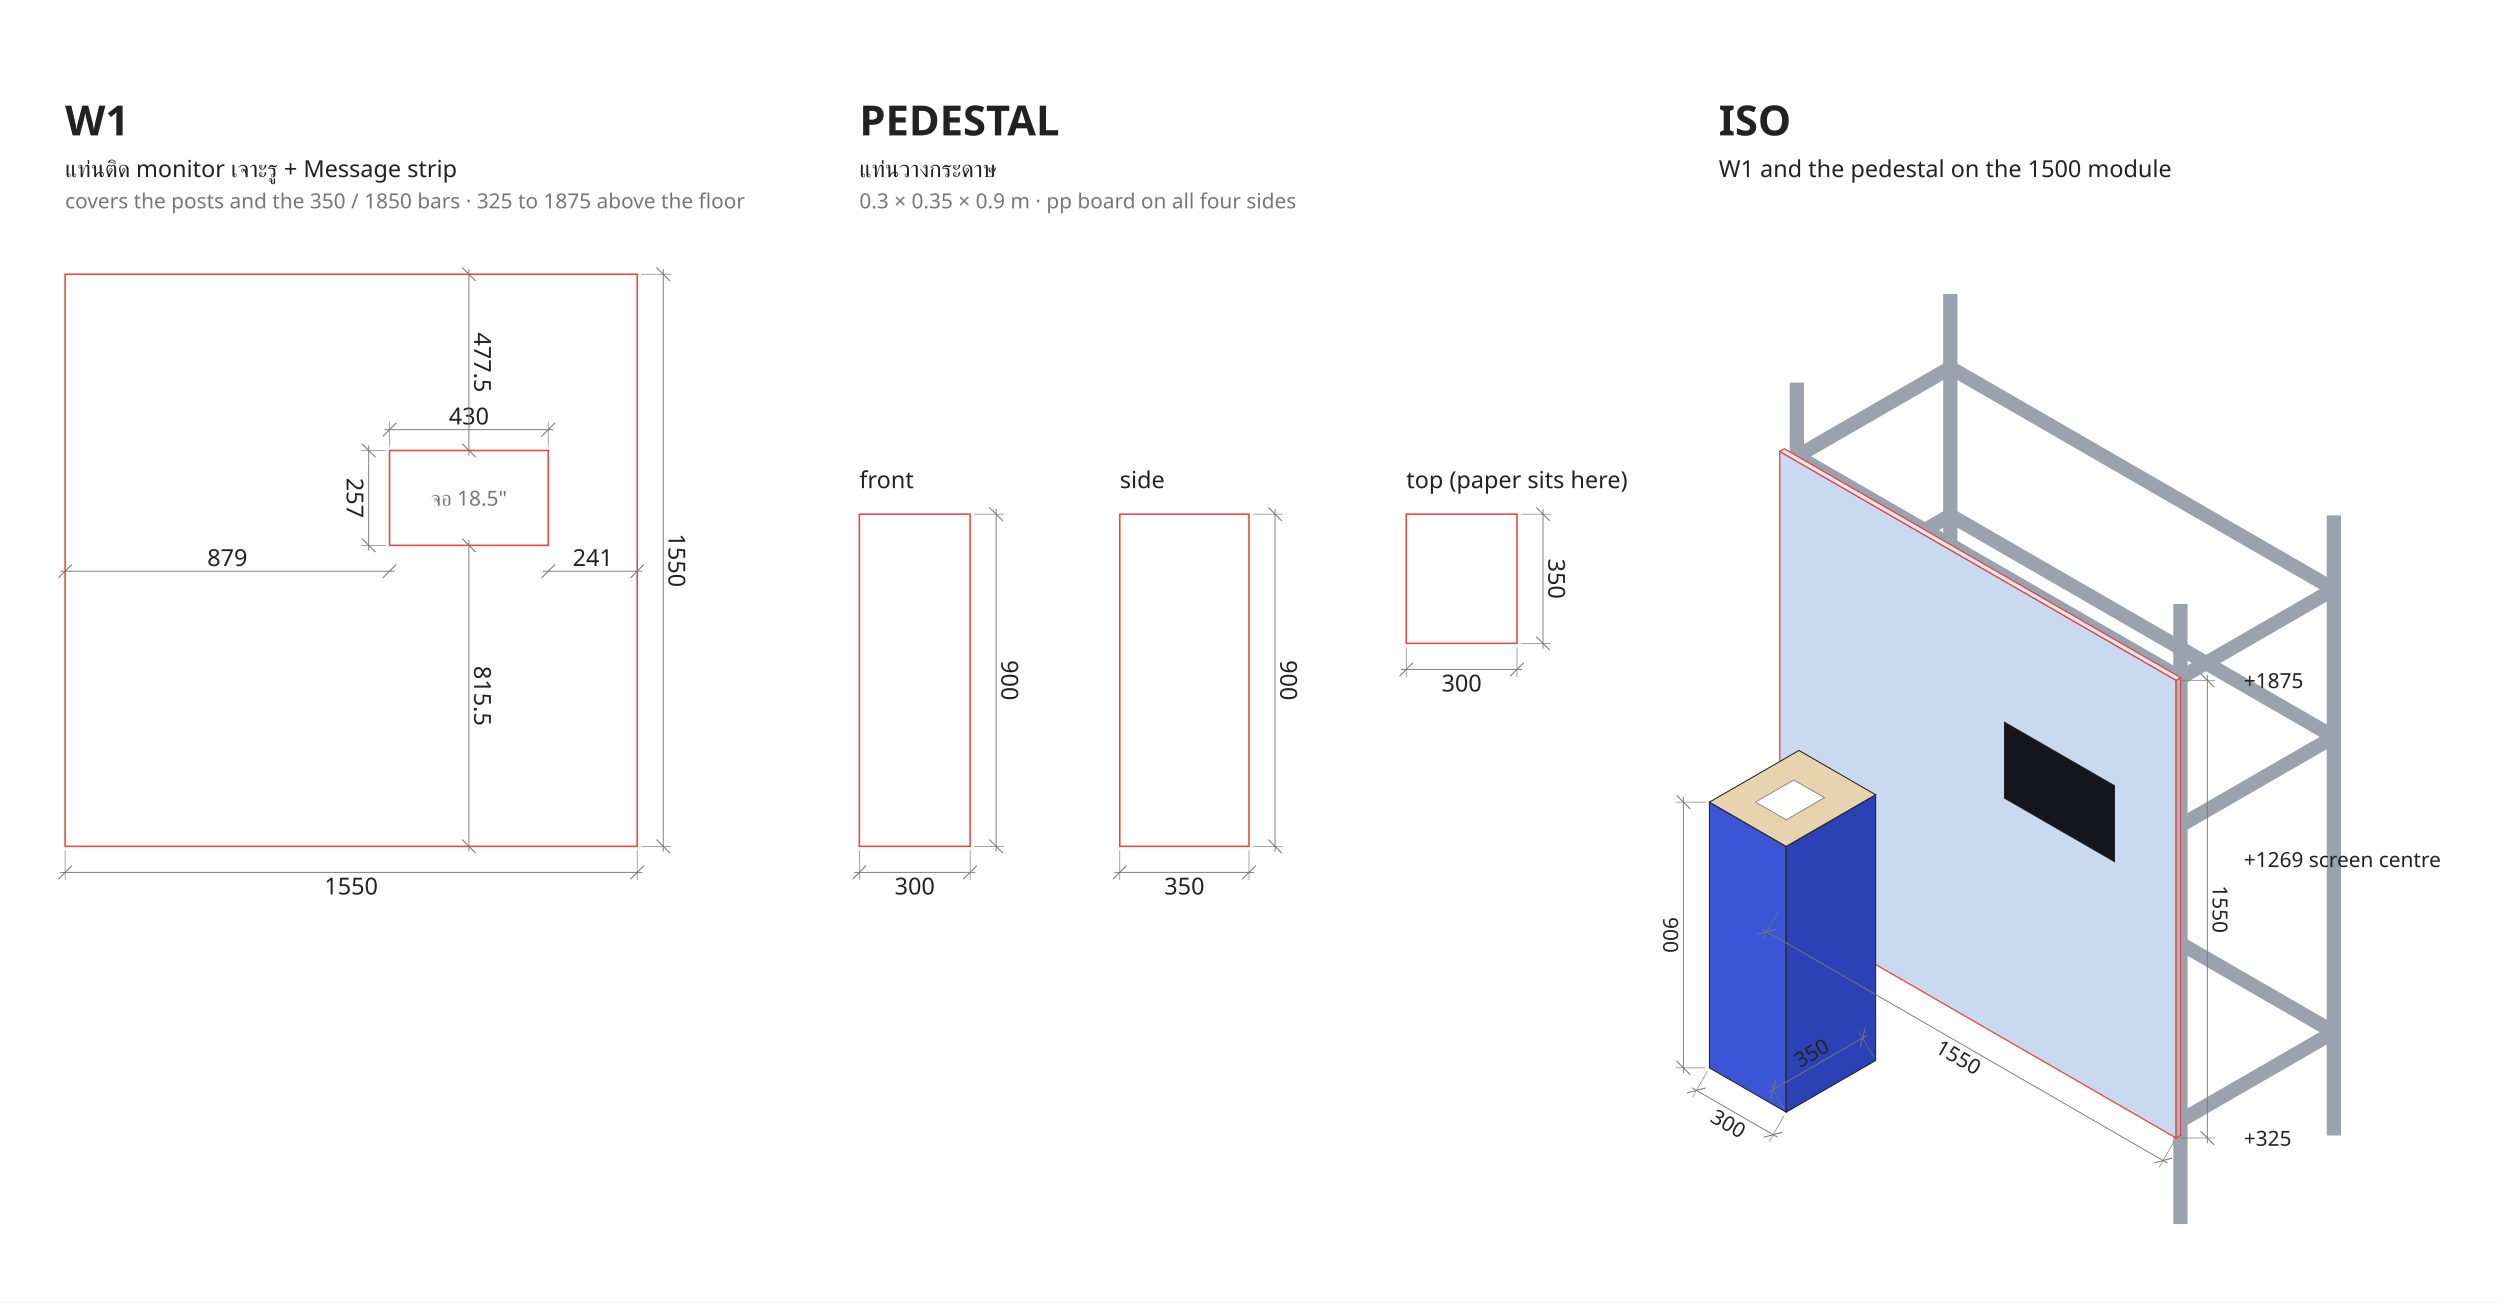
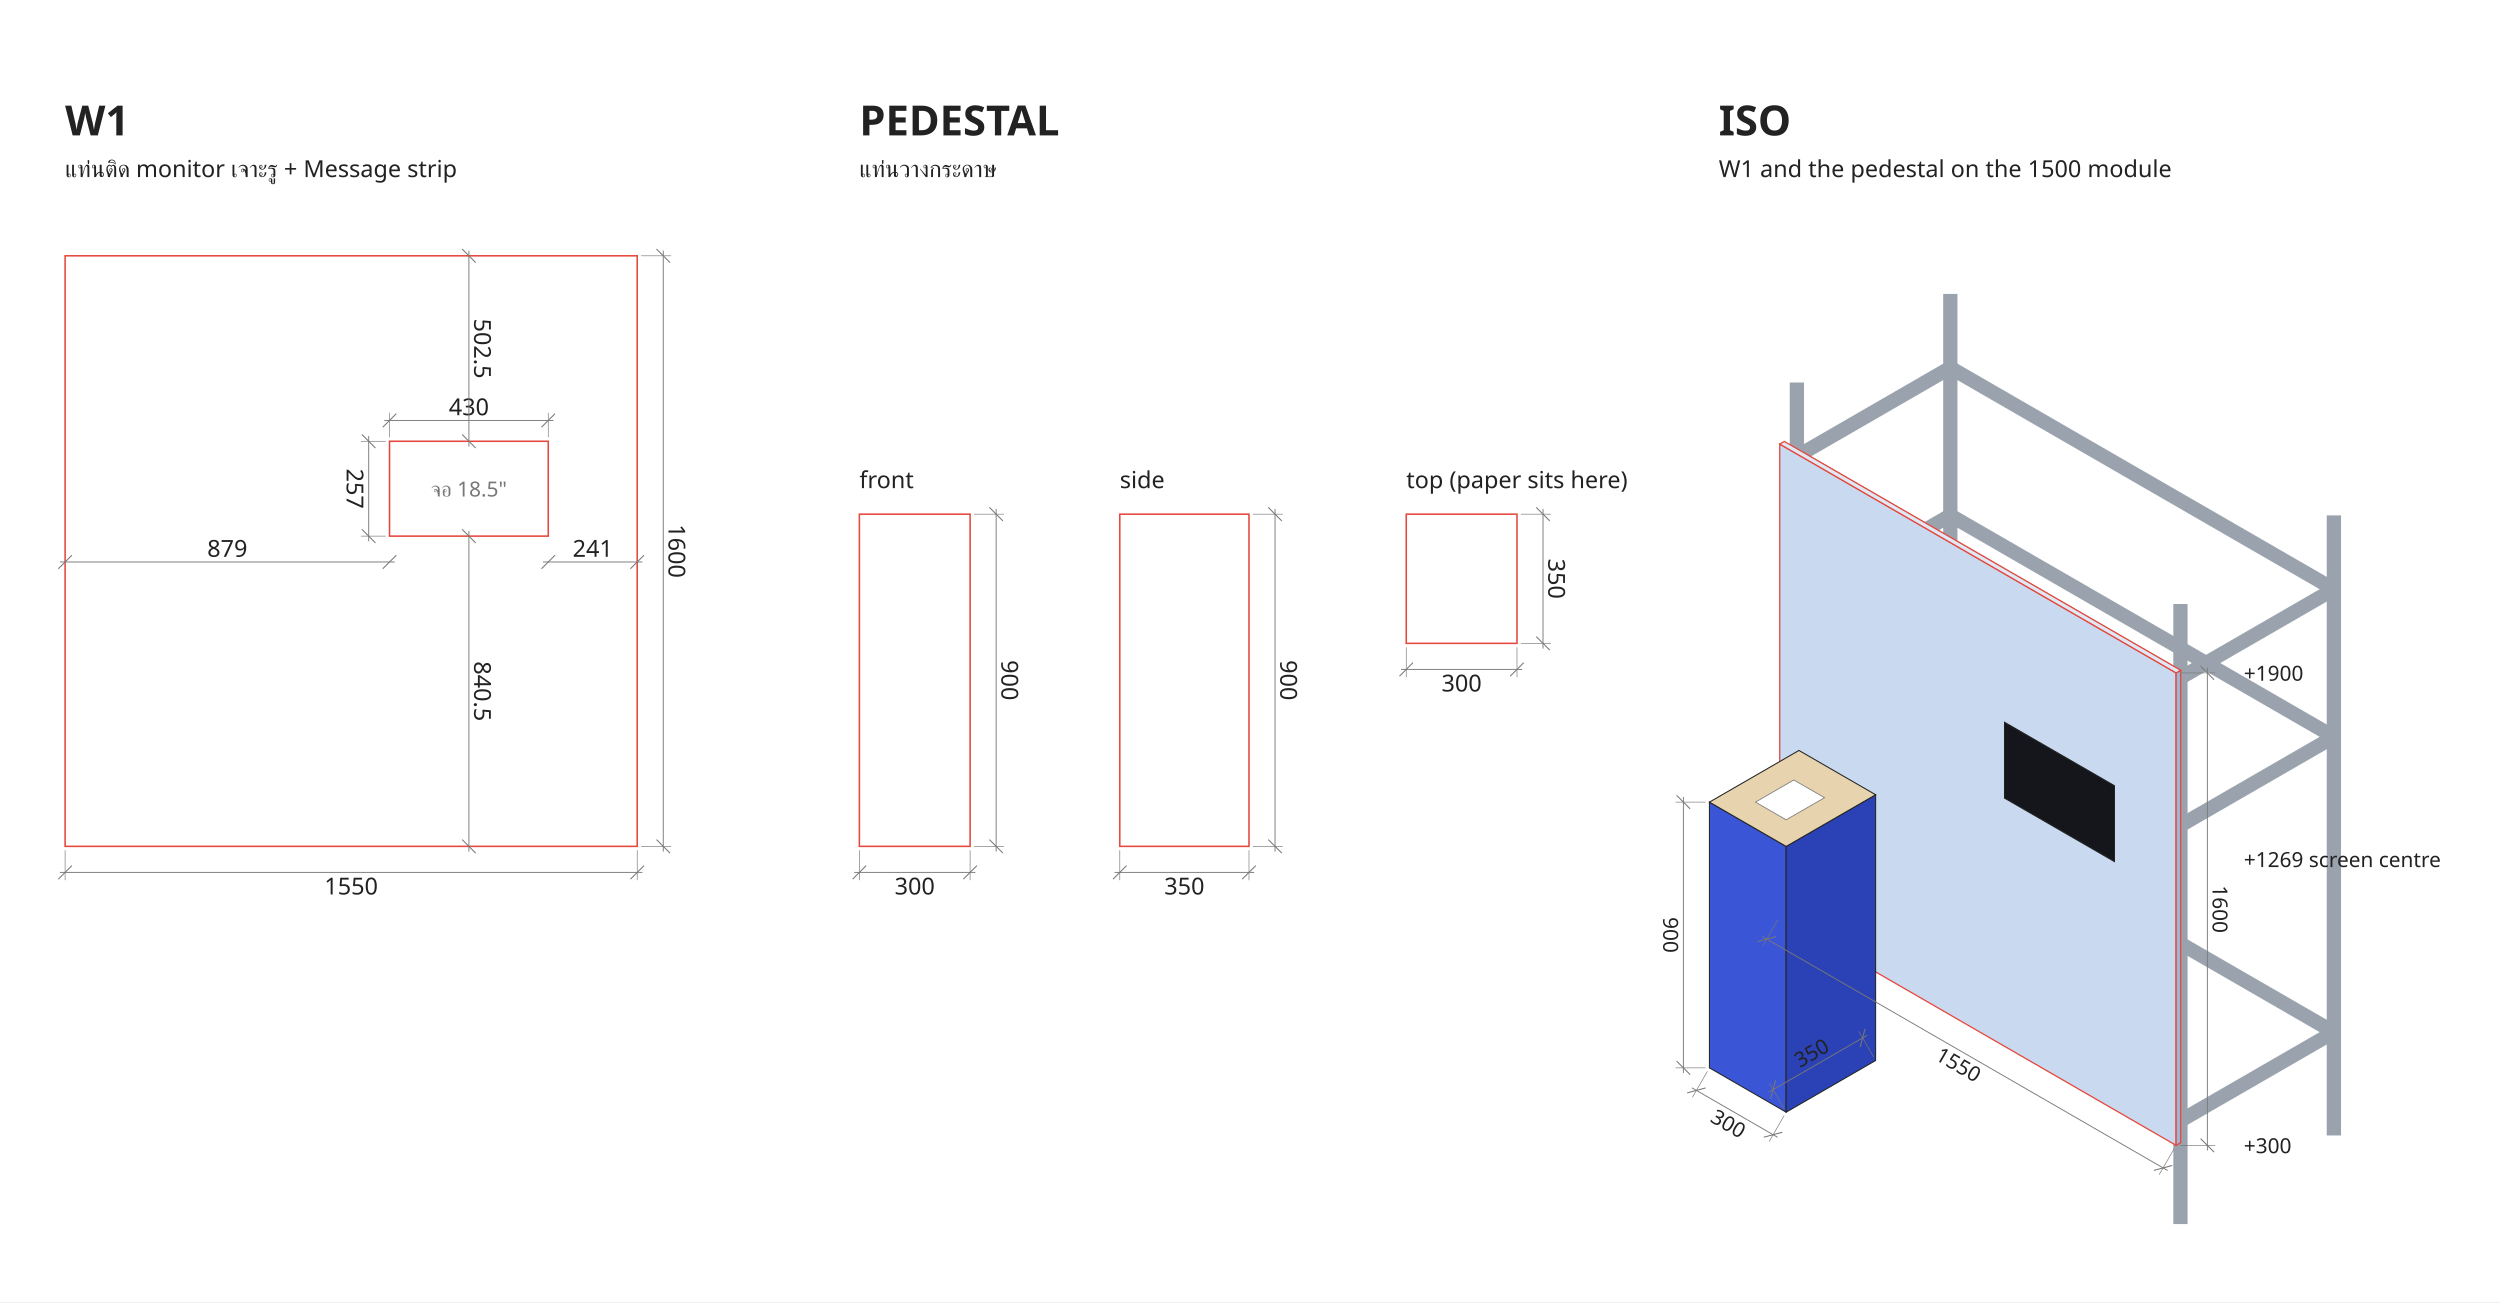
<svg xmlns="http://www.w3.org/2000/svg" viewBox="0 0 960 500" width="960pt" height="500pt">
  <rect width="100%" height="100%" fill="#fff" />
-   <path d="M25.00,325.00 L244.69,325.00 L244.69,105.31 L25.00,105.31 Z" fill="none" stroke="#e5483d" stroke-width="0.6" />
+   <path d="M25.00,325.00 L244.69,325.00 L244.69,98.23 L25.00,98.23 Z" fill="none" stroke="#e5483d" stroke-width="0.6" />
  <path d="M25.00,326.50 L25.00,338.00" fill="none" stroke="#777" stroke-width="0.25" />
  <path d="M244.69,326.50 L244.69,338.00" fill="none" stroke="#777" stroke-width="0.25" />
  <path d="M23.00,335.00 L246.69,335.00" fill="none" stroke="#777" stroke-width="0.35" />
  <path d="M22.40,337.60 L27.60,332.40" fill="none" stroke="#777" stroke-width="0.4" />
  <path d="M242.09,337.60 L247.29,332.40" fill="none" stroke="#777" stroke-width="0.4" />
  <text font-family="IBMPlexSans" font-weight="400" x="134.84" y="343.48" font-size="9" text-anchor="middle" fill="#222" transform="rotate(0.00 134.84 343.48)">1550</text>
  <path d="M246.19,325.00 L257.69,325.00" fill="none" stroke="#777" stroke-width="0.25" />
-   <path d="M246.19,105.31 L257.69,105.31" fill="none" stroke="#777" stroke-width="0.25" />
-   <path d="M254.69,327.00 L254.69,103.31" fill="none" stroke="#777" stroke-width="0.35" />
+   <path d="M246.19,98.23 L257.69,98.23" fill="none" stroke="#777" stroke-width="0.25" />
+   <path d="M254.69,327.00 L254.69,96.23" fill="none" stroke="#777" stroke-width="0.35" />
  <path d="M257.29,327.60 L252.09,322.40" fill="none" stroke="#777" stroke-width="0.4" />
-   <path d="M257.29,107.91 L252.09,102.71" fill="none" stroke="#777" stroke-width="0.4" />
-   <text font-family="IBMPlexSans" font-weight="400" x="256.69" y="215.16" font-size="9" text-anchor="middle" fill="#222" transform="rotate(90.00 256.69 215.16)">1550</text>
+   <path d="M257.29,100.83 L252.09,95.63" fill="none" stroke="#777" stroke-width="0.4" />
+   <text font-family="IBMPlexSans" font-weight="400" x="256.69" y="211.61" font-size="9" text-anchor="middle" fill="#222" transform="rotate(90.00 256.69 211.61)">1600</text>
  <text font-family="IBMPlexSans" font-weight="700" x="25.00" y="52.00" font-size="16" text-anchor="start" fill="#222" transform="rotate(0.00 25.00 52.00)">W1</text>
  <text font-family="IBMPlexThai" font-weight="400" x="25.00" y="68.00" font-size="9" text-anchor="start" fill="#222" transform="rotate(0.00 25.00 68.00)">แท่นติด monitor เจาะรู + Message strip</text>
-   <text font-family="IBMPlexThai" font-weight="400" x="25.00" y="80.00" font-size="8" text-anchor="start" fill="#777" transform="rotate(0.00 25.00 80.00)">covers the posts and the 350 / 1850 bars · 325 to 1875 above the floor</text>
-   <path d="M149.58,209.42 L210.53,209.42 L210.53,172.99 L149.58,172.99 Z" fill="none" stroke="#e5483d" stroke-width="0.6" />
-   <path d="M149.58,171.49 L149.58,161.99" fill="none" stroke="#777" stroke-width="0.25" />
-   <path d="M210.53,171.49 L210.53,161.99" fill="none" stroke="#777" stroke-width="0.25" />
-   <path d="M147.58,164.99 L212.53,164.99" fill="none" stroke="#777" stroke-width="0.35" />
-   <path d="M146.98,167.59 L152.18,162.39" fill="none" stroke="#777" stroke-width="0.4" />
-   <path d="M207.93,167.59 L213.13,162.39" fill="none" stroke="#777" stroke-width="0.4" />
-   <text font-family="IBMPlexSans" font-weight="400" x="180.06" y="162.99" font-size="9" text-anchor="middle" fill="#222" transform="rotate(0.00 180.06 162.99)">430</text>
-   <path d="M148.08,209.42 L138.58,209.42" fill="none" stroke="#777" stroke-width="0.25" />
-   <path d="M148.08,172.99 L138.58,172.99" fill="none" stroke="#777" stroke-width="0.25" />
-   <path d="M141.58,211.42 L141.58,170.99" fill="none" stroke="#777" stroke-width="0.35" />
-   <path d="M144.18,212.02 L138.98,206.82" fill="none" stroke="#777" stroke-width="0.4" />
-   <path d="M144.18,175.59 L138.98,170.39" fill="none" stroke="#777" stroke-width="0.4" />
-   <text font-family="IBMPlexSans" font-weight="400" x="133.10" y="191.20" font-size="9" text-anchor="middle" fill="#222" transform="rotate(90.00 133.10 191.20)">257</text>
-   <path d="M23.00,219.34 L151.58,219.34" fill="none" stroke="#777" stroke-width="0.35" />
-   <path d="M22.40,221.94 L27.60,216.74" fill="none" stroke="#777" stroke-width="0.4" />
-   <path d="M146.98,221.94 L152.18,216.74" fill="none" stroke="#777" stroke-width="0.4" />
-   <text font-family="IBMPlexSans" font-weight="400" x="87.29" y="217.34" font-size="9" text-anchor="middle" fill="#222" transform="rotate(0.00 87.29 217.34)">879</text>
-   <path d="M208.53,219.34 L246.69,219.34" fill="none" stroke="#777" stroke-width="0.35" />
-   <path d="M207.93,221.94 L213.13,216.74" fill="none" stroke="#777" stroke-width="0.4" />
-   <path d="M242.09,221.94 L247.29,216.74" fill="none" stroke="#777" stroke-width="0.4" />
-   <text font-family="IBMPlexSans" font-weight="400" x="227.61" y="217.34" font-size="9" text-anchor="middle" fill="#222" transform="rotate(0.00 227.61 217.34)">241</text>
-   <path d="M180.06,327.00 L180.06,207.42" fill="none" stroke="#777" stroke-width="0.35" />
+   <text font-family="IBMPlexThai" font-weight="400" x="25.00" y="80.00" font-size="8" text-anchor="start" fill="#777" transform="rotate(0.00 25.00 80.00)" />
+   <path d="M149.58,205.87 L210.53,205.87 L210.53,169.45 L149.58,169.45 Z" fill="none" stroke="#e5483d" stroke-width="0.6" />
+   <path d="M149.58,167.95 L149.58,158.45" fill="none" stroke="#777" stroke-width="0.25" />
+   <path d="M210.53,167.95 L210.53,158.45" fill="none" stroke="#777" stroke-width="0.25" />
+   <path d="M147.58,161.45 L212.53,161.45" fill="none" stroke="#777" stroke-width="0.35" />
+   <path d="M146.98,164.05 L152.18,158.85" fill="none" stroke="#777" stroke-width="0.4" />
+   <path d="M207.93,164.05 L213.13,158.85" fill="none" stroke="#777" stroke-width="0.4" />
+   <text font-family="IBMPlexSans" font-weight="400" x="180.06" y="159.45" font-size="9" text-anchor="middle" fill="#222" transform="rotate(0.00 180.06 159.45)">430</text>
+   <path d="M148.08,205.87 L138.58,205.87" fill="none" stroke="#777" stroke-width="0.25" />
+   <path d="M148.08,169.45 L138.58,169.45" fill="none" stroke="#777" stroke-width="0.25" />
+   <path d="M141.58,207.87 L141.58,167.45" fill="none" stroke="#777" stroke-width="0.35" />
+   <path d="M144.18,208.47 L138.98,203.27" fill="none" stroke="#777" stroke-width="0.4" />
+   <path d="M144.18,172.05 L138.98,166.85" fill="none" stroke="#777" stroke-width="0.4" />
+   <text font-family="IBMPlexSans" font-weight="400" x="133.10" y="187.66" font-size="9" text-anchor="middle" fill="#222" transform="rotate(90.00 133.10 187.66)">257</text>
+   <path d="M23.00,215.80 L151.58,215.80" fill="none" stroke="#777" stroke-width="0.35" />
+   <path d="M22.40,218.40 L27.60,213.20" fill="none" stroke="#777" stroke-width="0.4" />
+   <path d="M146.98,218.40 L152.18,213.20" fill="none" stroke="#777" stroke-width="0.4" />
+   <text font-family="IBMPlexSans" font-weight="400" x="87.29" y="213.80" font-size="9" text-anchor="middle" fill="#222" transform="rotate(0.00 87.29 213.80)">879</text>
+   <path d="M208.53,215.80 L246.69,215.80" fill="none" stroke="#777" stroke-width="0.35" />
+   <path d="M207.93,218.40 L213.13,213.20" fill="none" stroke="#777" stroke-width="0.4" />
+   <path d="M242.09,218.40 L247.29,213.20" fill="none" stroke="#777" stroke-width="0.4" />
+   <text font-family="IBMPlexSans" font-weight="400" x="227.61" y="213.80" font-size="9" text-anchor="middle" fill="#222" transform="rotate(0.00 227.61 213.80)">241</text>
+   <path d="M180.06,327.00 L180.06,203.87" fill="none" stroke="#777" stroke-width="0.35" />
  <path d="M182.66,327.60 L177.46,322.40" fill="none" stroke="#777" stroke-width="0.4" />
-   <path d="M182.66,212.02 L177.46,206.82" fill="none" stroke="#777" stroke-width="0.4" />
-   <text font-family="IBMPlexSans" font-weight="400" x="182.06" y="267.21" font-size="9" text-anchor="middle" fill="#222" transform="rotate(90.00 182.06 267.21)">815.5</text>
-   <path d="M180.06,174.99 L180.06,103.31" fill="none" stroke="#777" stroke-width="0.35" />
-   <path d="M182.66,175.59 L177.46,170.39" fill="none" stroke="#777" stroke-width="0.4" />
-   <path d="M182.66,107.91 L177.46,102.71" fill="none" stroke="#777" stroke-width="0.4" />
-   <text font-family="IBMPlexSans" font-weight="400" x="182.06" y="139.15" font-size="9" text-anchor="middle" fill="#222" transform="rotate(90.00 182.06 139.15)">477.5</text>
-   <text font-family="IBMPlexThai" font-weight="400" x="180.06" y="194.20" font-size="8" text-anchor="middle" fill="#777" transform="rotate(0.00 180.06 194.20)">จอ 18.5"</text>
+   <path d="M182.66,208.47 L177.46,203.27" fill="none" stroke="#777" stroke-width="0.4" />
+   <text font-family="IBMPlexSans" font-weight="400" x="182.06" y="265.44" font-size="9" text-anchor="middle" fill="#222" transform="rotate(90.00 182.06 265.44)">840.5</text>
+   <path d="M180.06,171.45 L180.06,96.23" fill="none" stroke="#777" stroke-width="0.35" />
+   <path d="M182.66,172.05 L177.46,166.85" fill="none" stroke="#777" stroke-width="0.4" />
+   <path d="M182.66,100.83 L177.46,95.63" fill="none" stroke="#777" stroke-width="0.4" />
+   <text font-family="IBMPlexSans" font-weight="400" x="182.06" y="133.84" font-size="9" text-anchor="middle" fill="#222" transform="rotate(90.00 182.06 133.84)">502.5</text>
+   <text font-family="IBMPlexThai" font-weight="400" x="180.06" y="190.66" font-size="8" text-anchor="middle" fill="#777" transform="rotate(0.00 180.06 190.66)">จอ 18.5"</text>
  <text font-family="IBMPlexSans" font-weight="700" x="330.00" y="52.00" font-size="16" text-anchor="start" fill="#222" transform="rotate(0.00 330.00 52.00)">PEDESTAL</text>
  <text font-family="IBMPlexThai" font-weight="400" x="330.00" y="68.00" font-size="9" text-anchor="start" fill="#222" transform="rotate(0.00 330.00 68.00)">แท่นวางกระดาษ</text>
-   <text font-family="IBMPlexThai" font-weight="400" x="330.00" y="80.00" font-size="8" text-anchor="start" fill="#777" transform="rotate(0.00 330.00 80.00)">0.3 × 0.35 × 0.9 m · pp board on all four sides</text>
  <path d="M330.00,325.00 L372.52,325.00 L372.52,197.44 L330.00,197.44 Z" fill="none" stroke="#e5483d" stroke-width="0.6" />
  <path d="M330.00,326.50 L330.00,338.00" fill="none" stroke="#777" stroke-width="0.25" />
  <path d="M372.52,326.50 L372.52,338.00" fill="none" stroke="#777" stroke-width="0.25" />
  <path d="M328.00,335.00 L374.52,335.00" fill="none" stroke="#777" stroke-width="0.35" />
  <path d="M327.40,337.60 L332.60,332.40" fill="none" stroke="#777" stroke-width="0.4" />
  <path d="M369.92,337.60 L375.12,332.40" fill="none" stroke="#777" stroke-width="0.4" />
  <text font-family="IBMPlexSans" font-weight="400" x="351.26" y="343.48" font-size="9" text-anchor="middle" fill="#222" transform="rotate(0.00 351.26 343.48)">300</text>
  <path d="M374.02,325.00 L385.52,325.00" fill="none" stroke="#777" stroke-width="0.25" />
  <path d="M374.02,197.44 L385.52,197.44" fill="none" stroke="#777" stroke-width="0.25" />
  <path d="M382.52,327.00 L382.52,195.44" fill="none" stroke="#777" stroke-width="0.35" />
  <path d="M385.12,327.60 L379.92,322.40" fill="none" stroke="#777" stroke-width="0.4" />
  <path d="M385.12,200.04 L379.92,194.84" fill="none" stroke="#777" stroke-width="0.4" />
  <text font-family="IBMPlexSans" font-weight="400" x="384.52" y="261.22" font-size="9" text-anchor="middle" fill="#222" transform="rotate(90.00 384.52 261.22)">900</text>
  <text font-family="IBMPlexSans" font-weight="400" x="330.00" y="187.44" font-size="9" text-anchor="start" fill="#222" transform="rotate(0.00 330.00 187.44)">front</text>
  <path d="M430.00,325.00 L479.61,325.00 L479.61,197.44 L430.00,197.44 Z" fill="none" stroke="#e5483d" stroke-width="0.6" />
  <path d="M430.00,326.50 L430.00,338.00" fill="none" stroke="#777" stroke-width="0.25" />
  <path d="M479.61,326.50 L479.61,338.00" fill="none" stroke="#777" stroke-width="0.25" />
  <path d="M428.00,335.00 L481.61,335.00" fill="none" stroke="#777" stroke-width="0.35" />
  <path d="M427.40,337.60 L432.60,332.40" fill="none" stroke="#777" stroke-width="0.4" />
  <path d="M477.01,337.60 L482.21,332.40" fill="none" stroke="#777" stroke-width="0.4" />
  <text font-family="IBMPlexSans" font-weight="400" x="454.80" y="343.48" font-size="9" text-anchor="middle" fill="#222" transform="rotate(0.00 454.80 343.48)">350</text>
  <path d="M481.11,325.00 L492.61,325.00" fill="none" stroke="#777" stroke-width="0.25" />
  <path d="M481.11,197.44 L492.61,197.44" fill="none" stroke="#777" stroke-width="0.25" />
  <path d="M489.61,327.00 L489.61,195.44" fill="none" stroke="#777" stroke-width="0.35" />
  <path d="M492.21,327.60 L487.01,322.40" fill="none" stroke="#777" stroke-width="0.4" />
  <path d="M492.21,200.04 L487.01,194.84" fill="none" stroke="#777" stroke-width="0.4" />
  <text font-family="IBMPlexSans" font-weight="400" x="491.61" y="261.22" font-size="9" text-anchor="middle" fill="#222" transform="rotate(90.00 491.61 261.22)">900</text>
  <text font-family="IBMPlexSans" font-weight="400" x="430.00" y="187.44" font-size="9" text-anchor="start" fill="#222" transform="rotate(0.00 430.00 187.44)">side</text>
  <path d="M540.00,247.05 L582.52,247.05 L582.52,197.44 L540.00,197.44 Z" fill="none" stroke="#e5483d" stroke-width="0.6" />
  <path d="M540.00,248.55 L540.00,260.05" fill="none" stroke="#777" stroke-width="0.25" />
  <path d="M582.52,248.55 L582.52,260.05" fill="none" stroke="#777" stroke-width="0.25" />
  <path d="M538.00,257.05 L584.52,257.05" fill="none" stroke="#777" stroke-width="0.35" />
  <path d="M537.40,259.65 L542.60,254.45" fill="none" stroke="#777" stroke-width="0.4" />
  <path d="M579.92,259.65 L585.12,254.45" fill="none" stroke="#777" stroke-width="0.4" />
  <text font-family="IBMPlexSans" font-weight="400" x="561.26" y="265.53" font-size="9" text-anchor="middle" fill="#222" transform="rotate(0.00 561.26 265.53)">300</text>
  <path d="M584.02,247.05 L595.52,247.05" fill="none" stroke="#777" stroke-width="0.25" />
  <path d="M584.02,197.44 L595.52,197.44" fill="none" stroke="#777" stroke-width="0.25" />
  <path d="M592.52,249.05 L592.52,195.44" fill="none" stroke="#777" stroke-width="0.35" />
  <path d="M595.12,249.65 L589.92,244.45" fill="none" stroke="#777" stroke-width="0.4" />
  <path d="M595.12,200.04 L589.92,194.84" fill="none" stroke="#777" stroke-width="0.4" />
  <text font-family="IBMPlexSans" font-weight="400" x="594.52" y="222.24" font-size="9" text-anchor="middle" fill="#222" transform="rotate(90.00 594.52 222.24)">350</text>
  <text font-family="IBMPlexSans" font-weight="400" x="540.00" y="187.44" font-size="9" text-anchor="start" fill="#222" transform="rotate(0.00 540.00 187.44)">top (paper sits here)</text>
  <text font-family="IBMPlexSans" font-weight="700" x="660.00" y="52.00" font-size="16" text-anchor="start" fill="#222" transform="rotate(0.00 660.00 52.00)">ISO</text>
  <text font-family="IBMPlexSans" font-weight="400" x="660.00" y="68.00" font-size="9" text-anchor="start" fill="#222" transform="rotate(0.00 660.00 68.00)">W1 and the pedestal on the 1500 module</text>
  <path d="M748.92,350.98 L748.92,112.87" fill="none" stroke="#9aa3ad" stroke-width="5.477" />
  <path d="M896.21,436.02 L896.21,197.91" fill="none" stroke="#9aa3ad" stroke-width="5.477" />
  <path d="M748.92,311.30 L896.21,396.34" fill="none" stroke="#9aa3ad" stroke-width="5.477" />
  <path d="M748.92,197.91 L896.21,282.95" fill="none" stroke="#9aa3ad" stroke-width="5.477" />
  <path d="M748.92,141.22 L896.21,226.26" fill="none" stroke="#9aa3ad" stroke-width="5.477" />
  <path d="M748.92,311.30 L690.00,345.31" fill="none" stroke="#9aa3ad" stroke-width="5.477" />
  <path d="M748.92,197.91 L690.00,231.93" fill="none" stroke="#9aa3ad" stroke-width="5.477" />
  <path d="M748.92,141.22 L690.00,175.24" fill="none" stroke="#9aa3ad" stroke-width="5.477" />
  <path d="M896.21,396.34 L837.29,430.35" fill="none" stroke="#9aa3ad" stroke-width="5.477" />
  <path d="M896.21,282.95 L837.29,316.97" fill="none" stroke="#9aa3ad" stroke-width="5.477" />
  <path d="M896.21,226.26 L837.29,260.28" fill="none" stroke="#9aa3ad" stroke-width="5.477" />
  <path d="M690.00,385.00 L690.00,146.89" fill="none" stroke="#9aa3ad" stroke-width="5.477" />
  <path d="M837.29,470.04 L837.29,231.93" fill="none" stroke="#9aa3ad" stroke-width="5.477" />
  <path d="M690.00,345.31 L837.29,430.35" fill="none" stroke="#9aa3ad" stroke-width="5.477" />
  <path d="M690.00,231.93 L837.29,316.97" fill="none" stroke="#9aa3ad" stroke-width="5.477" />
  <path d="M690.00,175.24 L837.29,260.28" fill="none" stroke="#9aa3ad" stroke-width="5.477" />
-   <path d="M683.42,349.11 L835.62,436.99 L835.62,261.24 L683.42,173.37 Z" fill="#c9daf0" fill-opacity="1" stroke="#e5483d" stroke-width="0.5" />
-   <path d="M837.39,435.97 L835.62,436.99 L835.62,261.24 L837.39,260.22 Z" fill="#9fb5d3" fill-opacity="1" stroke="#e5483d" stroke-width="0.5" />
-   <path d="M685.19,172.34 L837.39,260.22 L835.62,261.24 L683.42,173.37 Z" fill="#dfe8f5" fill-opacity="1" stroke="#e5483d" stroke-width="0.5" />
+   <path d="M683.42,351.95 L835.62,439.82 L835.62,258.40 L683.42,170.53 Z" fill="#c9daf0" fill-opacity="1" stroke="#e5483d" stroke-width="0.5" />
+   <path d="M837.39,438.80 L835.62,439.82 L835.62,258.40 L837.39,257.38 Z" fill="#9fb5d3" fill-opacity="1" stroke="#e5483d" stroke-width="0.5" />
+   <path d="M685.19,169.51 L837.39,257.38 L835.62,258.40 L683.42,170.53 Z" fill="#dfe8f5" fill-opacity="1" stroke="#e5483d" stroke-width="0.5" />
  <path d="M769.73,306.48 L811.96,330.86 L811.96,301.72 L769.73,277.34 Z" fill="#14161c" fill-opacity="1" stroke="#222" stroke-width="0.4" />
  <path d="M656.42,410.06 L685.88,427.07 L685.88,325.02 L656.42,308.01 Z" fill="#3a55d6" fill-opacity="1" stroke="#222" stroke-width="0.4" />
  <path d="M720.24,407.22 L685.88,427.07 L685.88,325.02 L720.24,305.18 Z" fill="#2a42b5" fill-opacity="1" stroke="#222" stroke-width="0.4" />
  <path d="M690.79,288.17 L720.24,305.18 L685.88,325.02 L656.42,308.01 Z" fill="#e7d3ad" fill-opacity="1" stroke="#222" stroke-width="0.4" />
  <path d="M688.82,299.51 L700.61,306.31 L685.88,314.81 L674.09,308.01 Z" fill="#ffffff" fill-opacity="1" stroke="#777" stroke-width="0.3" />
-   <path d="M682.67,350.41 L676.92,360.37" fill="none" stroke="#777" stroke-width="0.25" />
-   <path d="M834.87,438.29 L829.12,448.25" fill="none" stroke="#777" stroke-width="0.25" />
-   <path d="M676.69,356.77 L832.36,446.65" fill="none" stroke="#777" stroke-width="0.35" />
-   <path d="M674.87,358.73 L681.97,356.82" fill="none" stroke="#777" stroke-width="0.4" />
-   <path d="M827.07,446.60 L834.17,444.70" fill="none" stroke="#777" stroke-width="0.4" />
-   <text font-family="IBMPlexSans" font-weight="400" x="750.64" y="408.43" font-size="8" text-anchor="middle" fill="#222" transform="rotate(30.00 750.64 408.43)">1550</text>
-   <path d="M837.12,436.99 L850.62,436.99" fill="none" stroke="#777" stroke-width="0.25" />
-   <path d="M837.12,261.24 L850.62,261.24" fill="none" stroke="#777" stroke-width="0.25" />
-   <path d="M847.62,438.99 L847.62,259.24" fill="none" stroke="#777" stroke-width="0.35" />
-   <path d="M850.22,439.59 L845.02,434.39" fill="none" stroke="#777" stroke-width="0.4" />
-   <path d="M850.22,263.84 L845.02,258.64" fill="none" stroke="#777" stroke-width="0.4" />
-   <text font-family="IBMPlexSans" font-weight="400" x="849.62" y="349.11" font-size="8" text-anchor="middle" fill="#222" transform="rotate(90.00 849.62 349.11)">1550</text>
+   <path d="M682.67,353.25 L676.92,363.21" fill="none" stroke="#777" stroke-width="0.25" />
+   <path d="M834.87,441.12 L829.12,451.08" fill="none" stroke="#777" stroke-width="0.25" />
+   <path d="M676.69,359.61 L832.36,449.48" fill="none" stroke="#777" stroke-width="0.35" />
+   <path d="M674.87,361.56 L681.97,359.66" fill="none" stroke="#777" stroke-width="0.4" />
+   <path d="M827.07,449.43 L834.17,447.53" fill="none" stroke="#777" stroke-width="0.4" />
+   <text font-family="IBMPlexSans" font-weight="400" x="750.64" y="411.27" font-size="8" text-anchor="middle" fill="#222" transform="rotate(30.00 750.64 411.27)">1550</text>
+   <path d="M837.12,439.82 L850.62,439.82" fill="none" stroke="#777" stroke-width="0.25" />
+   <path d="M837.12,258.40 L850.62,258.40" fill="none" stroke="#777" stroke-width="0.25" />
+   <path d="M847.62,441.82 L847.62,256.40" fill="none" stroke="#777" stroke-width="0.35" />
+   <path d="M850.22,442.42 L845.02,437.22" fill="none" stroke="#777" stroke-width="0.4" />
+   <path d="M850.22,261.00 L845.02,255.80" fill="none" stroke="#777" stroke-width="0.4" />
+   <text font-family="IBMPlexSans" font-weight="400" x="849.62" y="349.11" font-size="8" text-anchor="middle" fill="#222" transform="rotate(90.00 849.62 349.11)">1600</text>
  <path d="M655.67,411.36 L649.92,421.32" fill="none" stroke="#777" stroke-width="0.25" />
  <path d="M685.13,428.37 L679.38,438.32" fill="none" stroke="#777" stroke-width="0.25" />
  <path d="M649.69,417.72 L682.61,436.73" fill="none" stroke="#777" stroke-width="0.35" />
  <path d="M647.87,419.67 L654.97,417.77" fill="none" stroke="#777" stroke-width="0.4" />
  <path d="M677.32,436.68 L684.43,434.77" fill="none" stroke="#777" stroke-width="0.4" />
  <text font-family="IBMPlexSans" font-weight="400" x="662.27" y="433.94" font-size="8" text-anchor="middle" fill="#222" transform="rotate(30.00 662.27 433.94)">300</text>
  <path d="M719.49,405.92 L713.74,395.97" fill="none" stroke="#777" stroke-width="0.25" />
  <path d="M685.13,425.77 L679.38,415.81" fill="none" stroke="#777" stroke-width="0.25" />
  <path d="M716.98,397.56 L679.14,419.41" fill="none" stroke="#777" stroke-width="0.35" />
  <path d="M716.20,395.01 L714.29,402.12" fill="none" stroke="#777" stroke-width="0.4" />
  <path d="M681.83,414.85 L679.92,421.96" fill="none" stroke="#777" stroke-width="0.4" />
  <text font-family="IBMPlexSans" font-weight="400" x="697.06" y="406.75" font-size="8" text-anchor="middle" fill="#222" transform="rotate(-30.00 697.06 406.75)">350</text>
  <path d="M654.92,410.06 L643.42,410.06" fill="none" stroke="#777" stroke-width="0.25" />
  <path d="M654.92,308.01 L643.42,308.01" fill="none" stroke="#777" stroke-width="0.25" />
  <path d="M646.42,412.06 L646.42,306.01" fill="none" stroke="#777" stroke-width="0.35" />
  <path d="M649.02,412.66 L643.82,407.46" fill="none" stroke="#777" stroke-width="0.4" />
  <path d="M649.02,310.61 L643.82,305.41" fill="none" stroke="#777" stroke-width="0.4" />
  <text font-family="IBMPlexSans" font-weight="400" x="638.66" y="359.03" font-size="8" text-anchor="middle" fill="#222" transform="rotate(90.00 638.66 359.03)">900</text>
-   <text font-family="IBMPlexSans" font-weight="400" x="861.62" y="439.99" font-size="8" text-anchor="start" fill="#222" transform="rotate(0.00 861.62 439.99)">+325</text>
-   <text font-family="IBMPlexSans" font-weight="400" x="861.62" y="264.24" font-size="8" text-anchor="start" fill="#222" transform="rotate(0.00 861.62 264.24)">+1875</text>
+   <text font-family="IBMPlexSans" font-weight="400" x="861.62" y="442.82" font-size="8" text-anchor="start" fill="#222" transform="rotate(0.00 861.62 442.82)">+300</text>
+   <text font-family="IBMPlexSans" font-weight="400" x="861.62" y="261.40" font-size="8" text-anchor="start" fill="#222" transform="rotate(0.00 861.62 261.40)">+1900</text>
  <text font-family="IBMPlexSans" font-weight="400" x="861.62" y="332.95" font-size="8" text-anchor="start" fill="#222" transform="rotate(0.00 861.62 332.95)">+1269 screen centre</text>
</svg>
